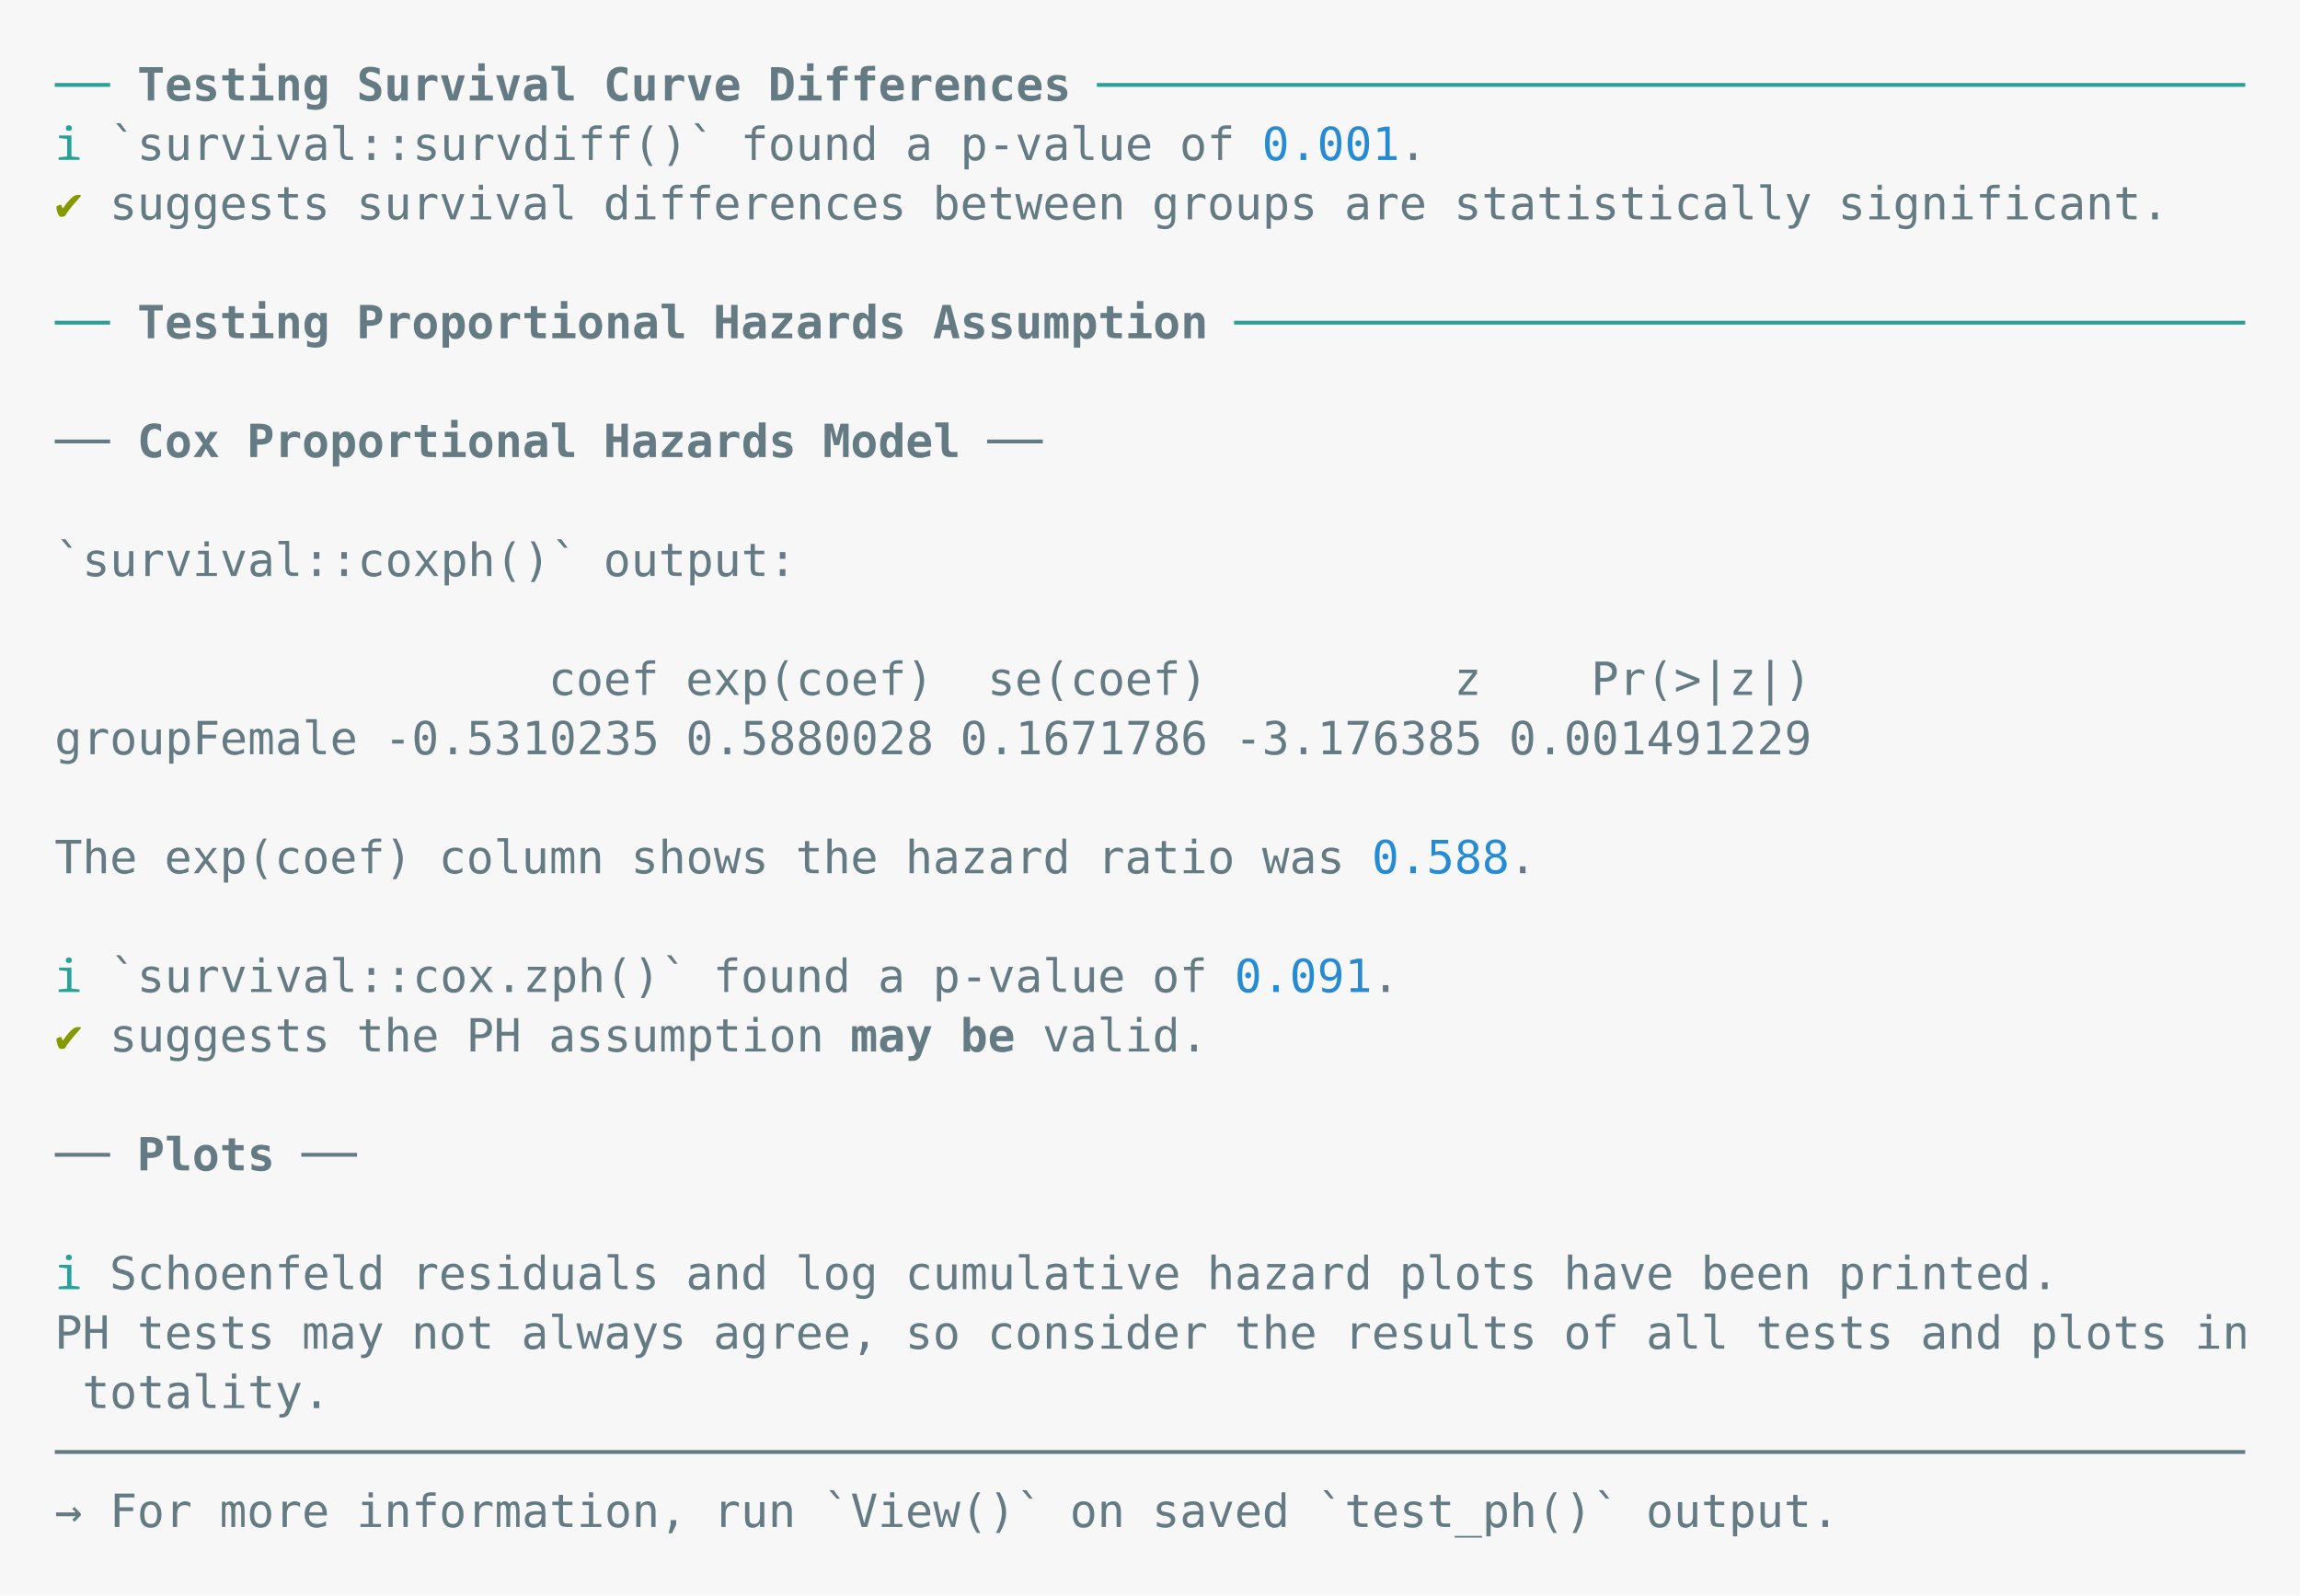
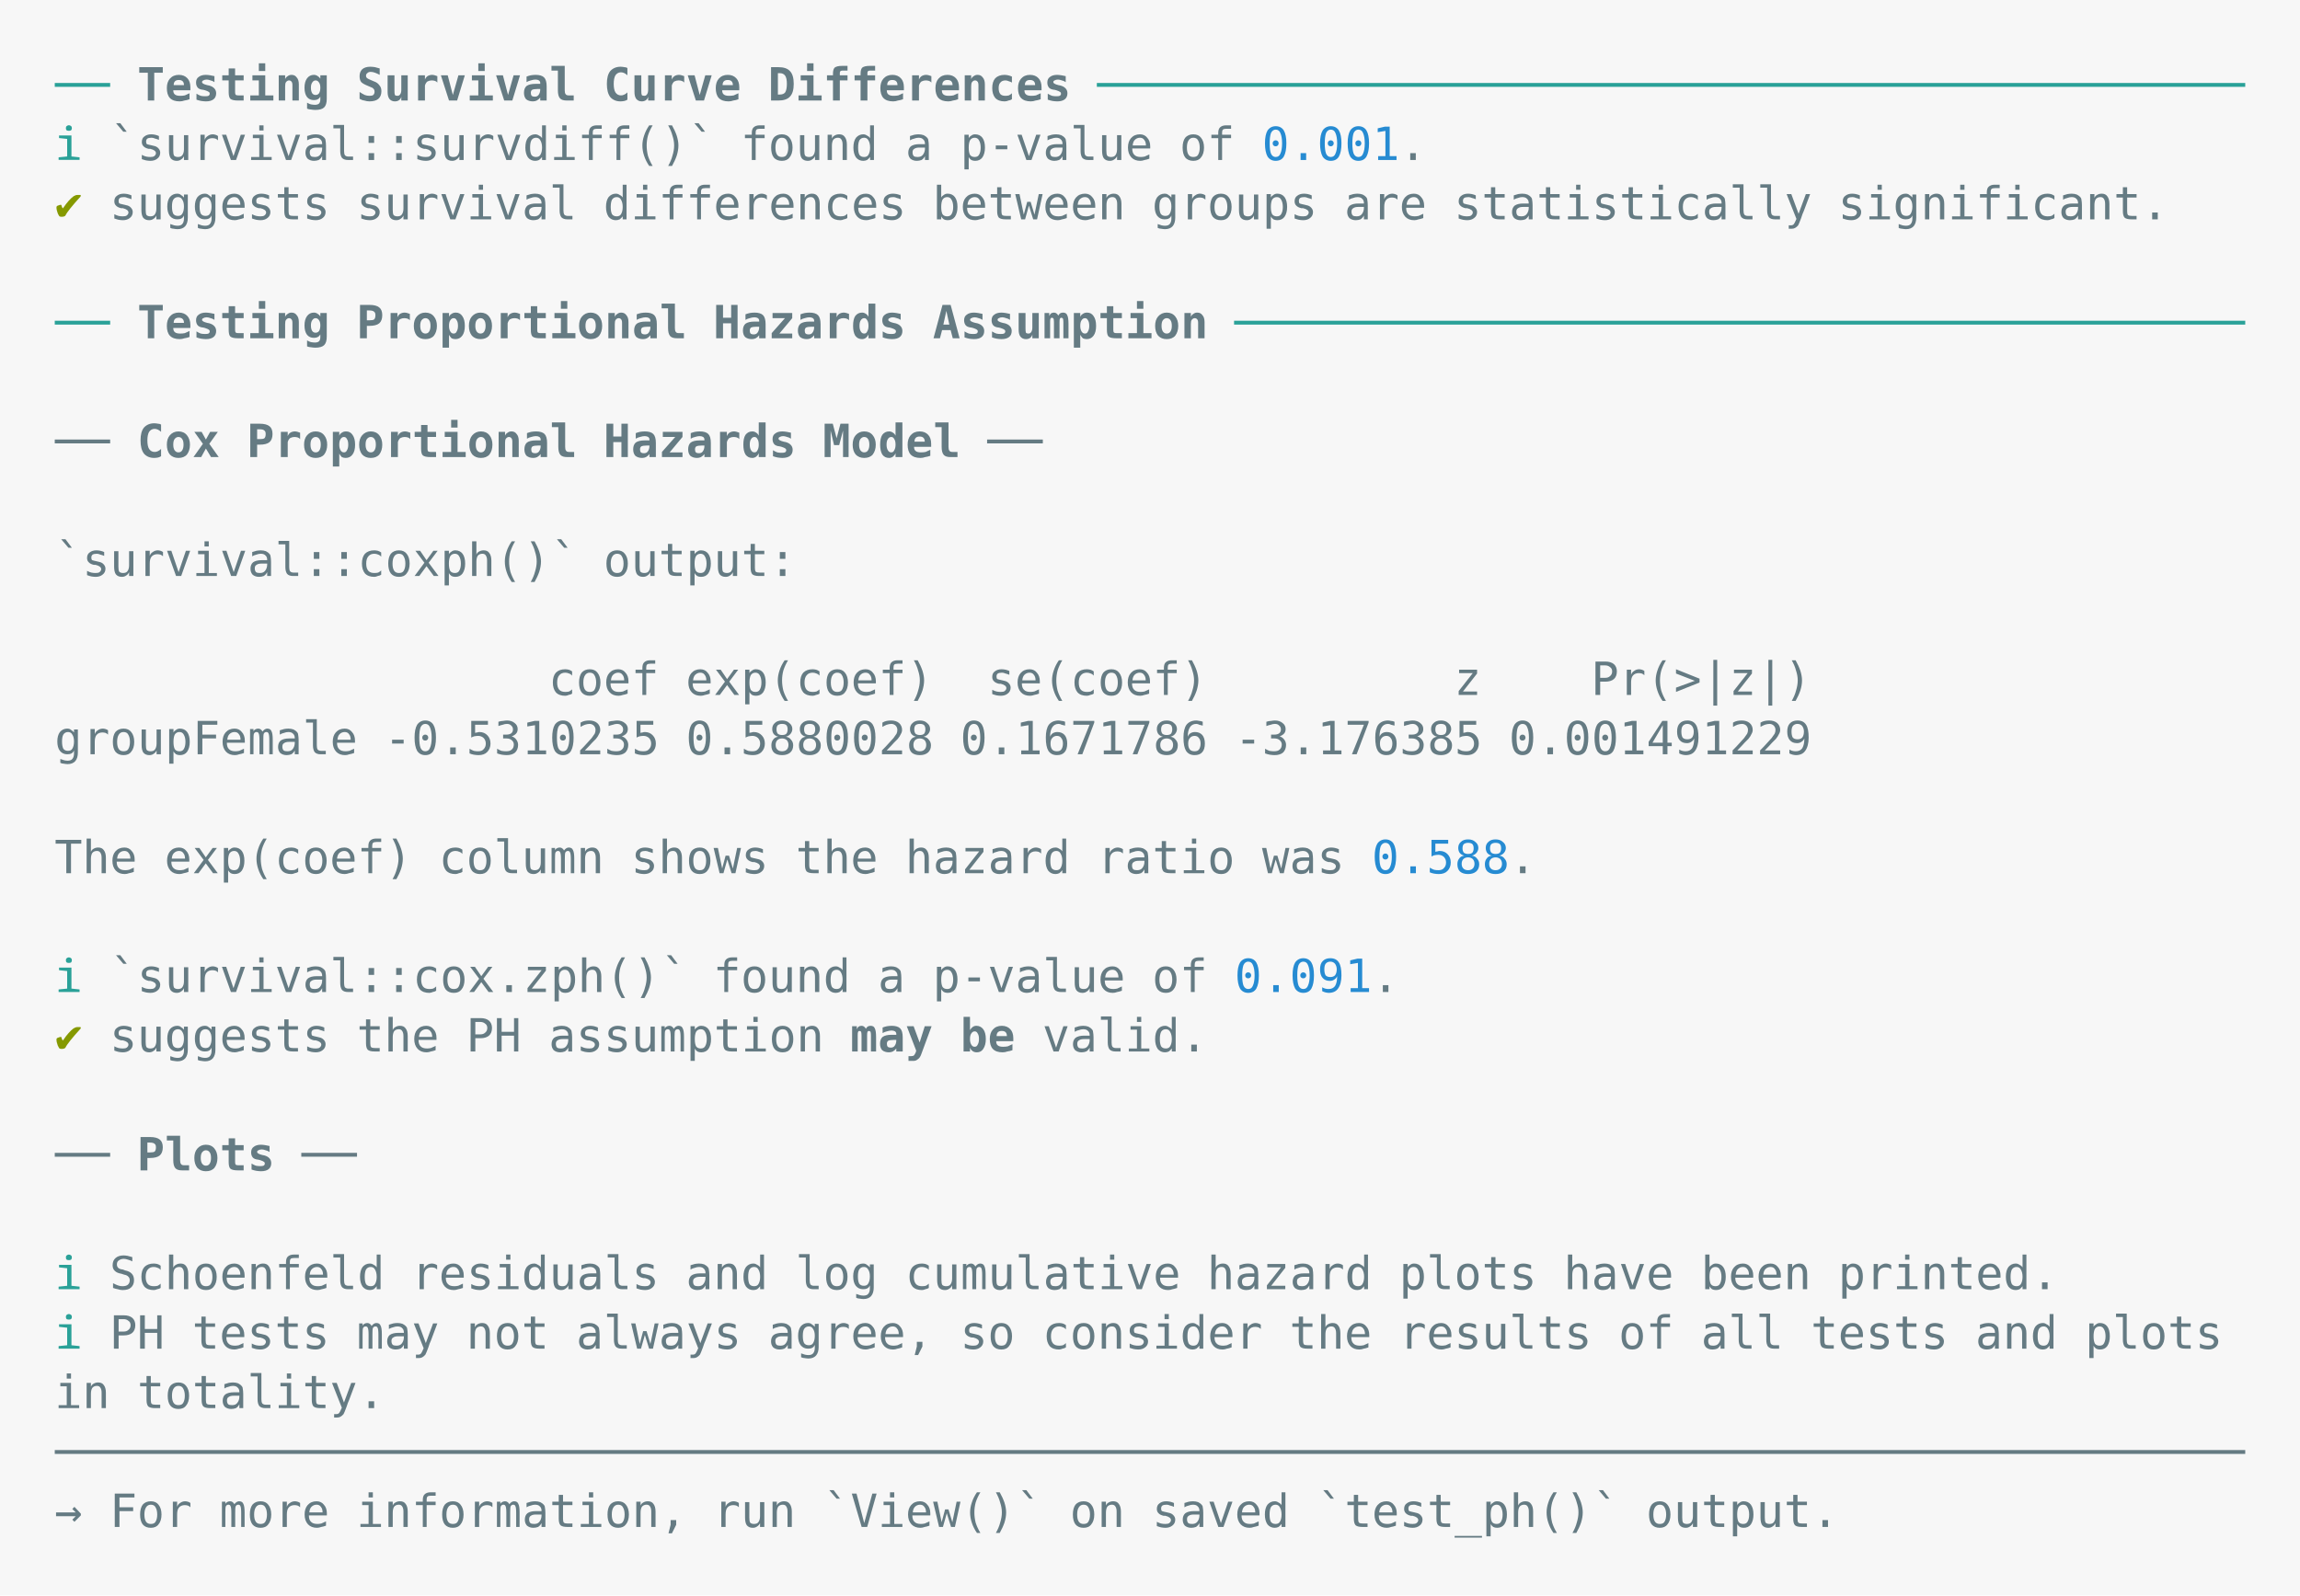
<svg xmlns="http://www.w3.org/2000/svg" xmlns:xlink="http://www.w3.org/1999/xlink" width="840" height="582.75">
  <rect width="840" height="582.75" rx="0" ry="0" class="a" />
  <svg height="542.75" viewBox="0 0 80 54.275" width="800" x="20" y="20">
    <style>.a{fill:rgb(247,247,247)}.b{font-family:'Fira Code',Monaco,Consolas,Menlo,'Bitstream Vera Sans Mono','Powerline Symbols',monospace}.c{fill:transparent}.d{fill:rgb(42,161,152);white-space:pre}.e{fill:rgb(101,123,131);font-weight:bold;white-space:pre}.f{fill:rgb(101,123,131);white-space:pre}.g{fill:rgb(38,139,210);white-space:pre}.h{fill:rgb(133,153,0);white-space:pre}</style>
    <g font-family="'Fira Code',Monaco,Consolas,Menlo,'Bitstream Vera Sans Mono','Powerline Symbols',monospace" font-size="1.67" class="b">
      <defs>
        <symbol id="a">
          <rect height="25" width="80" x="0" y="0" class="c" />
        </symbol>
      </defs>
      <rect height="54.275" width="80" class="a" />
      <svg x="0" y="0" width="80">
        <svg x="0">
          <use xlink:href="#a" />
          <text font-size="1.67" x="0" y="1.67" class="d">──</text>
          <text font-size="1.67" x="3.006" y="1.67" class="e">Testing</text>
          <text font-size="1.67" x="11.022" y="1.67" class="e">Survival</text>
          <text font-size="1.67" x="20.04" y="1.67" class="e">Curve</text>
          <text font-size="1.67" x="26.052" y="1.67" class="e">Differences</text>
          <text font-size="1.67" x="38.076" y="1.67" class="d">──────────────────────────────────────────</text>
          <text font-size="1.67" x="0" y="3.841" class="d">ℹ</text>
          <text font-size="1.67" x="2.004" y="3.841" class="f">`survival::survdiff()`</text>
          <text font-size="1.67" x="25.05" y="3.841" class="f">found</text>
          <text font-size="1.67" x="31.062" y="3.841" class="f">a</text>
          <text font-size="1.67" x="33.066" y="3.841" class="f">p-value</text>
          <text font-size="1.67" x="41.082" y="3.841" class="f">of</text>
          <text font-size="1.67" x="44.088" y="3.841" class="g">0.001</text>
          <text font-size="1.67" x="49.098" y="3.841" class="f">.</text>
          <text font-size="1.67" x="0" y="6.012" class="h">✔</text>
          <text font-size="1.67" x="2.004" y="6.012" class="f">suggests</text>
          <text font-size="1.67" x="11.022" y="6.012" class="f">survival</text>
          <text font-size="1.67" x="20.04" y="6.012" class="f">differences</text>
          <text font-size="1.67" x="32.064" y="6.012" class="f">between</text>
          <text font-size="1.67" x="40.08" y="6.012" class="f">groups</text>
          <text font-size="1.67" x="47.094" y="6.012" class="f">are</text>
          <text font-size="1.67" x="51.102" y="6.012" class="f">statistically</text>
          <text font-size="1.67" x="65.13" y="6.012" class="f">significant.</text>
          <text font-size="1.67" x="0" y="10.354" class="d">──</text>
          <text font-size="1.67" x="3.006" y="10.354" class="e">Testing</text>
          <text font-size="1.67" x="11.022" y="10.354" class="e">Proportional</text>
          <text font-size="1.67" x="24.048" y="10.354" class="e">Hazards</text>
          <text font-size="1.67" x="32.064" y="10.354" class="e">Assumption</text>
          <text font-size="1.67" x="43.086" y="10.354" class="d">─────────────────────────────────────</text>
          <text font-size="1.67" x="0" y="14.696" class="f">──</text>
          <text font-size="1.67" x="3.006" y="14.696" class="e">Cox</text>
          <text font-size="1.67" x="7.014" y="14.696" class="e">Proportional</text>
          <text font-size="1.67" x="20.04" y="14.696" class="e">Hazards</text>
          <text font-size="1.67" x="28.056" y="14.696" class="e">Model</text>
          <text font-size="1.67" x="34.068" y="14.696" class="f">──</text>
          <text font-size="1.67" x="0" y="19.038" class="f">`survival::coxph()`</text>
          <text font-size="1.67" x="20.04" y="19.038" class="f">output:</text>
          <text font-size="1.67" x="18.036" y="23.38" class="f">coef</text>
          <text font-size="1.67" x="23.046" y="23.38" class="f">exp(coef)</text>
          <text font-size="1.67" x="34.068" y="23.38" class="f">se(coef)</text>
          <text font-size="1.67" x="51.102" y="23.38" class="f">z</text>
          <text font-size="1.67" x="56.112" y="23.38" class="f">Pr(&gt;|z|)</text>
          <text font-size="1.67" x="0" y="25.551" class="f">groupFemale</text>
          <text font-size="1.67" x="12.024" y="25.551" class="f">-0.5310235</text>
          <text font-size="1.67" x="23.046" y="25.551" class="f">0.5880028</text>
          <text font-size="1.67" x="33.066" y="25.551" class="f">0.1671786</text>
          <text font-size="1.67" x="43.086" y="25.551" class="f">-3.176385</text>
          <text font-size="1.67" x="53.106" y="25.551" class="f">0.001491229</text>
          <text font-size="1.67" x="0" y="29.893" class="f">The</text>
          <text font-size="1.67" x="4.008" y="29.893" class="f">exp(coef)</text>
          <text font-size="1.67" x="14.028" y="29.893" class="f">column</text>
          <text font-size="1.67" x="21.042" y="29.893" class="f">shows</text>
          <text font-size="1.67" x="27.054" y="29.893" class="f">the</text>
          <text font-size="1.67" x="31.062" y="29.893" class="f">hazard</text>
          <text font-size="1.67" x="38.076" y="29.893" class="f">ratio</text>
          <text font-size="1.67" x="44.088" y="29.893" class="f">was</text>
          <text font-size="1.67" x="48.096" y="29.893" class="g">0.588</text>
          <text font-size="1.67" x="53.106" y="29.893" class="f">.</text>
          <text font-size="1.67" x="0" y="34.235" class="d">ℹ</text>
          <text font-size="1.67" x="2.004" y="34.235" class="f">`survival::cox.zph()`</text>
          <text font-size="1.67" x="24.048" y="34.235" class="f">found</text>
          <text font-size="1.67" x="30.06" y="34.235" class="f">a</text>
          <text font-size="1.67" x="32.064" y="34.235" class="f">p-value</text>
          <text font-size="1.67" x="40.08" y="34.235" class="f">of</text>
          <text font-size="1.67" x="43.086" y="34.235" class="g">0.091</text>
          <text font-size="1.67" x="48.096" y="34.235" class="f">.</text>
          <text font-size="1.67" x="0" y="36.406" class="h">✔</text>
          <text font-size="1.67" x="2.004" y="36.406" class="f">suggests</text>
          <text font-size="1.67" x="11.022" y="36.406" class="f">the</text>
          <text font-size="1.67" x="15.03" y="36.406" class="f">PH</text>
          <text font-size="1.67" x="18.036" y="36.406" class="f">assumption</text>
          <text font-size="1.67" x="29.058" y="36.406" class="e">may</text>
          <text font-size="1.67" x="33.066" y="36.406" class="e">be</text>
          <text font-size="1.67" x="36.072" y="36.406" class="f">valid.</text>
          <text font-size="1.67" x="0" y="40.748" class="f">──</text>
          <text font-size="1.67" x="3.006" y="40.748" class="e">Plots</text>
          <text font-size="1.67" x="9.018" y="40.748" class="f">──</text>
          <text font-size="1.67" x="0" y="45.09" class="d">ℹ</text>
          <text font-size="1.67" x="2.004" y="45.09" class="f">Schoenfeld</text>
          <text font-size="1.67" x="13.026" y="45.09" class="f">residuals</text>
          <text font-size="1.67" x="23.046" y="45.09" class="f">and</text>
          <text font-size="1.67" x="27.054" y="45.09" class="f">log</text>
          <text font-size="1.67" x="31.062" y="45.09" class="f">cumulative</text>
          <text font-size="1.67" x="42.084" y="45.09" class="f">hazard</text>
          <text font-size="1.67" x="49.098" y="45.09" class="f">plots</text>
          <text font-size="1.67" x="55.11" y="45.09" class="f">have</text>
          <text font-size="1.67" x="60.12" y="45.09" class="f">been</text>
          <text font-size="1.67" x="65.13" y="45.09" class="f">printed.</text>
-           <text font-size="1.67" x="0" y="47.261" class="f">PH</text>
-           <text font-size="1.67" x="3.006" y="47.261" class="f">tests</text>
-           <text font-size="1.67" x="9.018" y="47.261" class="f">may</text>
-           <text font-size="1.67" x="13.026" y="47.261" class="f">not</text>
-           <text font-size="1.67" x="17.034" y="47.261" class="f">always</text>
-           <text font-size="1.67" x="24.048" y="47.261" class="f">agree,</text>
-           <text font-size="1.67" x="31.062" y="47.261" class="f">so</text>
-           <text font-size="1.67" x="34.068" y="47.261" class="f">consider</text>
-           <text font-size="1.67" x="43.086" y="47.261" class="f">the</text>
-           <text font-size="1.67" x="47.094" y="47.261" class="f">results</text>
-           <text font-size="1.67" x="55.11" y="47.261" class="f">of</text>
-           <text font-size="1.67" x="58.116" y="47.261" class="f">all</text>
-           <text font-size="1.67" x="62.124" y="47.261" class="f">tests</text>
-           <text font-size="1.67" x="68.136" y="47.261" class="f">and</text>
-           <text font-size="1.67" x="72.144" y="47.261" class="f">plots</text>
-           <text font-size="1.67" x="78.156" y="47.261" class="f">in</text>
-           <text font-size="1.67" x="1.002" y="49.432" class="f">totality.</text>
+           <text font-size="1.67" x="0" y="47.261" class="d">ℹ</text>
+           <text font-size="1.67" x="2.004" y="47.261" class="f">PH</text>
+           <text font-size="1.67" x="5.01" y="47.261" class="f">tests</text>
+           <text font-size="1.67" x="11.022" y="47.261" class="f">may</text>
+           <text font-size="1.67" x="15.03" y="47.261" class="f">not</text>
+           <text font-size="1.67" x="19.038" y="47.261" class="f">always</text>
+           <text font-size="1.67" x="26.052" y="47.261" class="f">agree,</text>
+           <text font-size="1.67" x="33.066" y="47.261" class="f">so</text>
+           <text font-size="1.67" x="36.072" y="47.261" class="f">consider</text>
+           <text font-size="1.67" x="45.09" y="47.261" class="f">the</text>
+           <text font-size="1.67" x="49.098" y="47.261" class="f">results</text>
+           <text font-size="1.67" x="57.114" y="47.261" class="f">of</text>
+           <text font-size="1.67" x="60.12" y="47.261" class="f">all</text>
+           <text font-size="1.67" x="64.128" y="47.261" class="f">tests</text>
+           <text font-size="1.67" x="70.14" y="47.261" class="f">and</text>
+           <text font-size="1.67" x="74.148" y="47.261" class="f">plots</text>
+           <text font-size="1.67" x="0" y="49.432" class="f">in</text>
+           <text font-size="1.67" x="3.006" y="49.432" class="f">totality.</text>
          <text font-size="1.67" x="0" y="51.603" class="f">────────────────────────────────────────────────────────────────────────────────</text>
          <text font-size="1.67" x="0" y="53.774" class="f">→</text>
          <text font-size="1.67" x="2.004" y="53.774" class="f">For</text>
          <text font-size="1.67" x="6.012" y="53.774" class="f">more</text>
          <text font-size="1.67" x="11.022" y="53.774" class="f">information,</text>
          <text font-size="1.67" x="24.048" y="53.774" class="f">run</text>
          <text font-size="1.67" x="28.056" y="53.774" class="f">`View()`</text>
          <text font-size="1.67" x="37.074" y="53.774" class="f">on</text>
          <text font-size="1.67" x="40.08" y="53.774" class="f">saved</text>
          <text font-size="1.67" x="46.092" y="53.774" class="f">`test_ph()`</text>
          <text font-size="1.67" x="58.116" y="53.774" class="f">output.</text>
        </svg>
      </svg>
    </g>
  </svg>
</svg>
